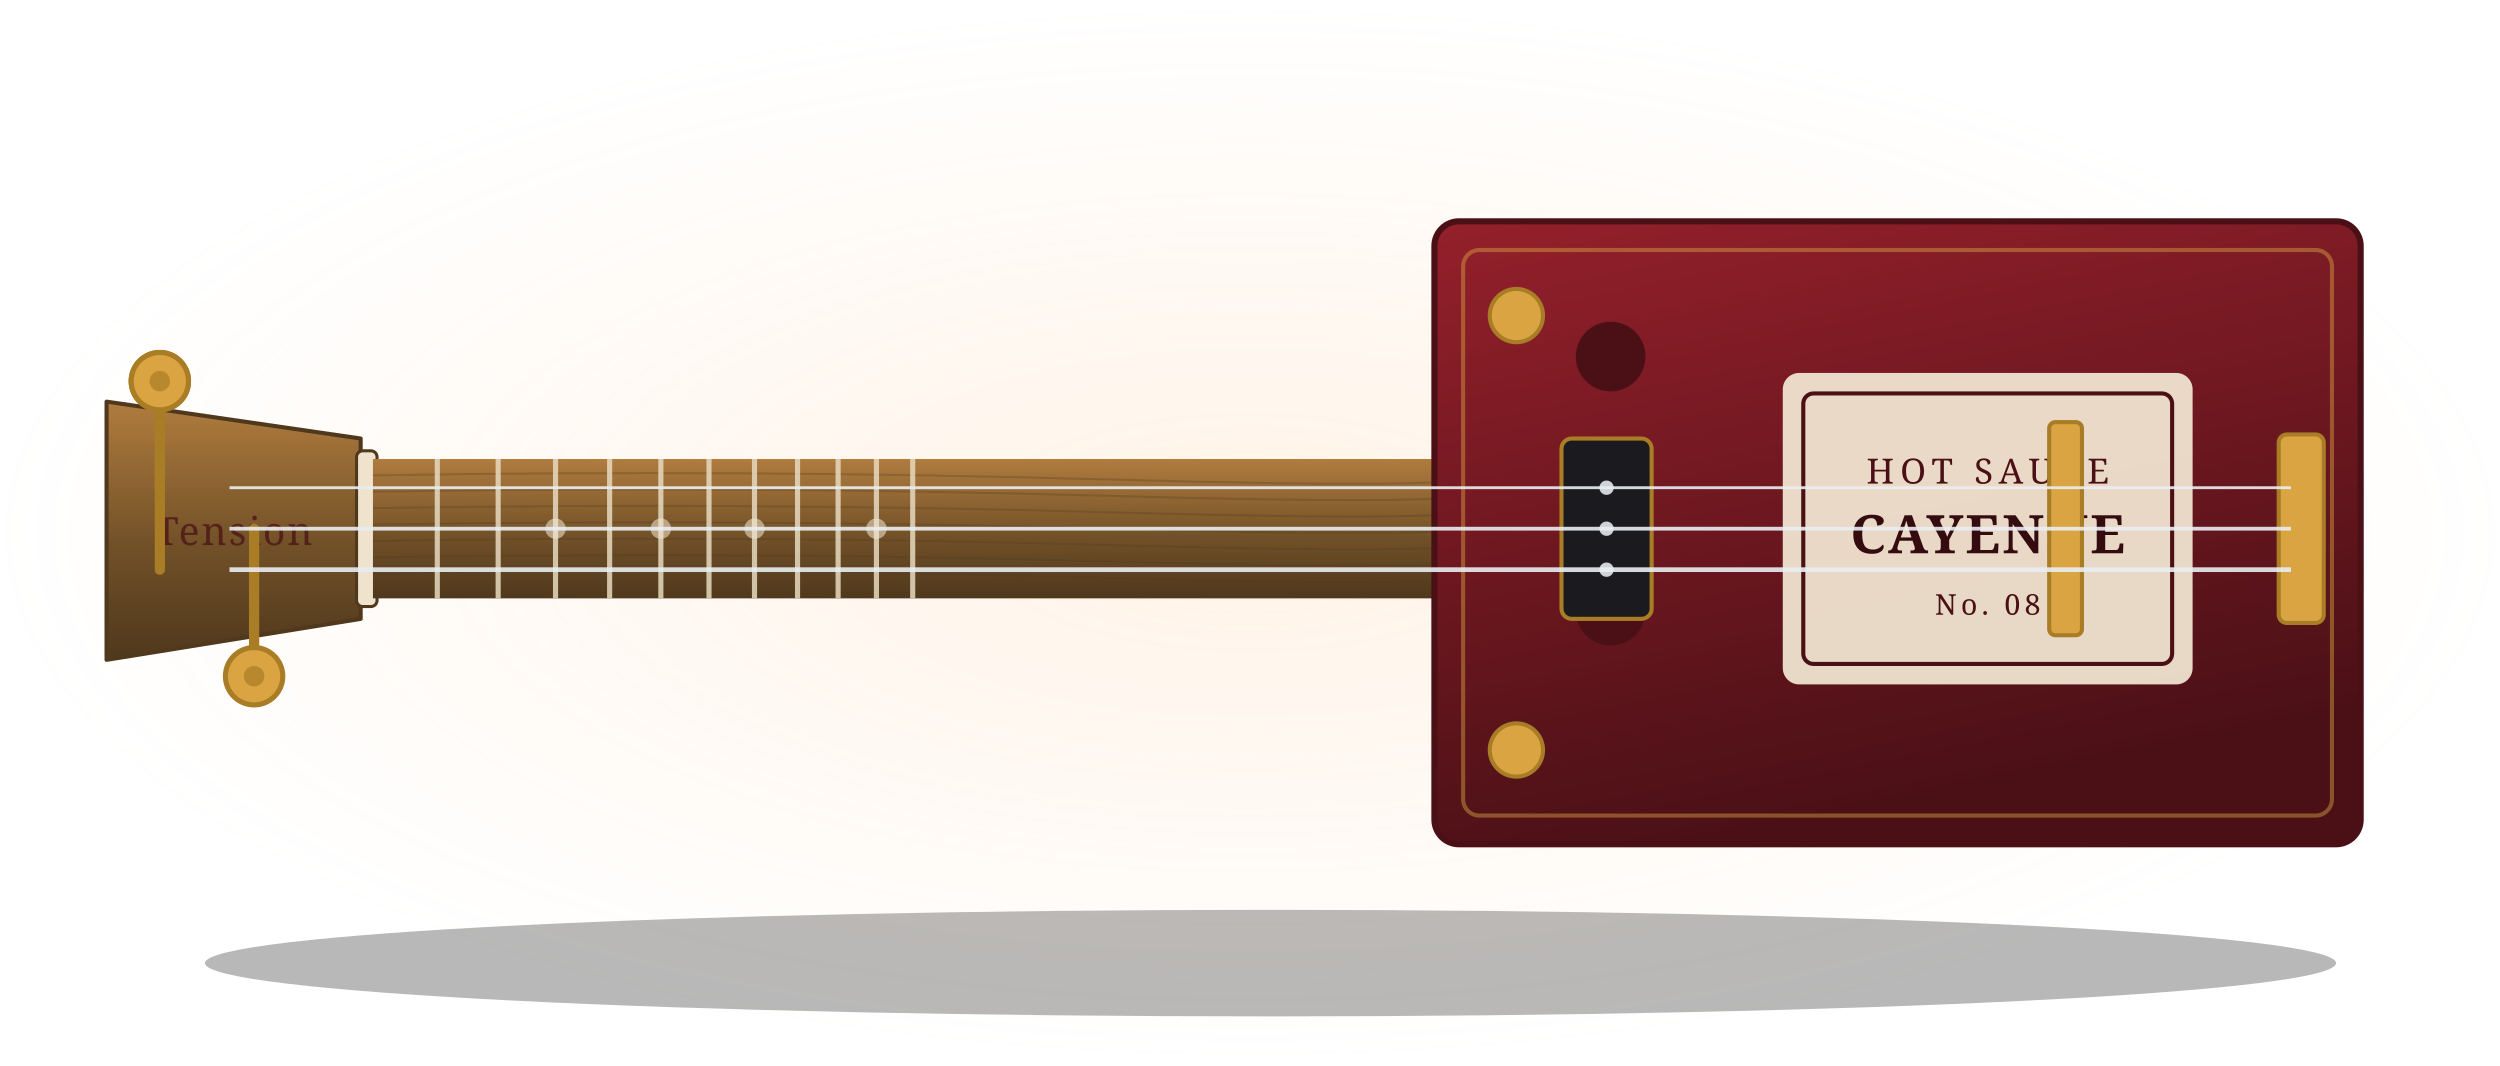
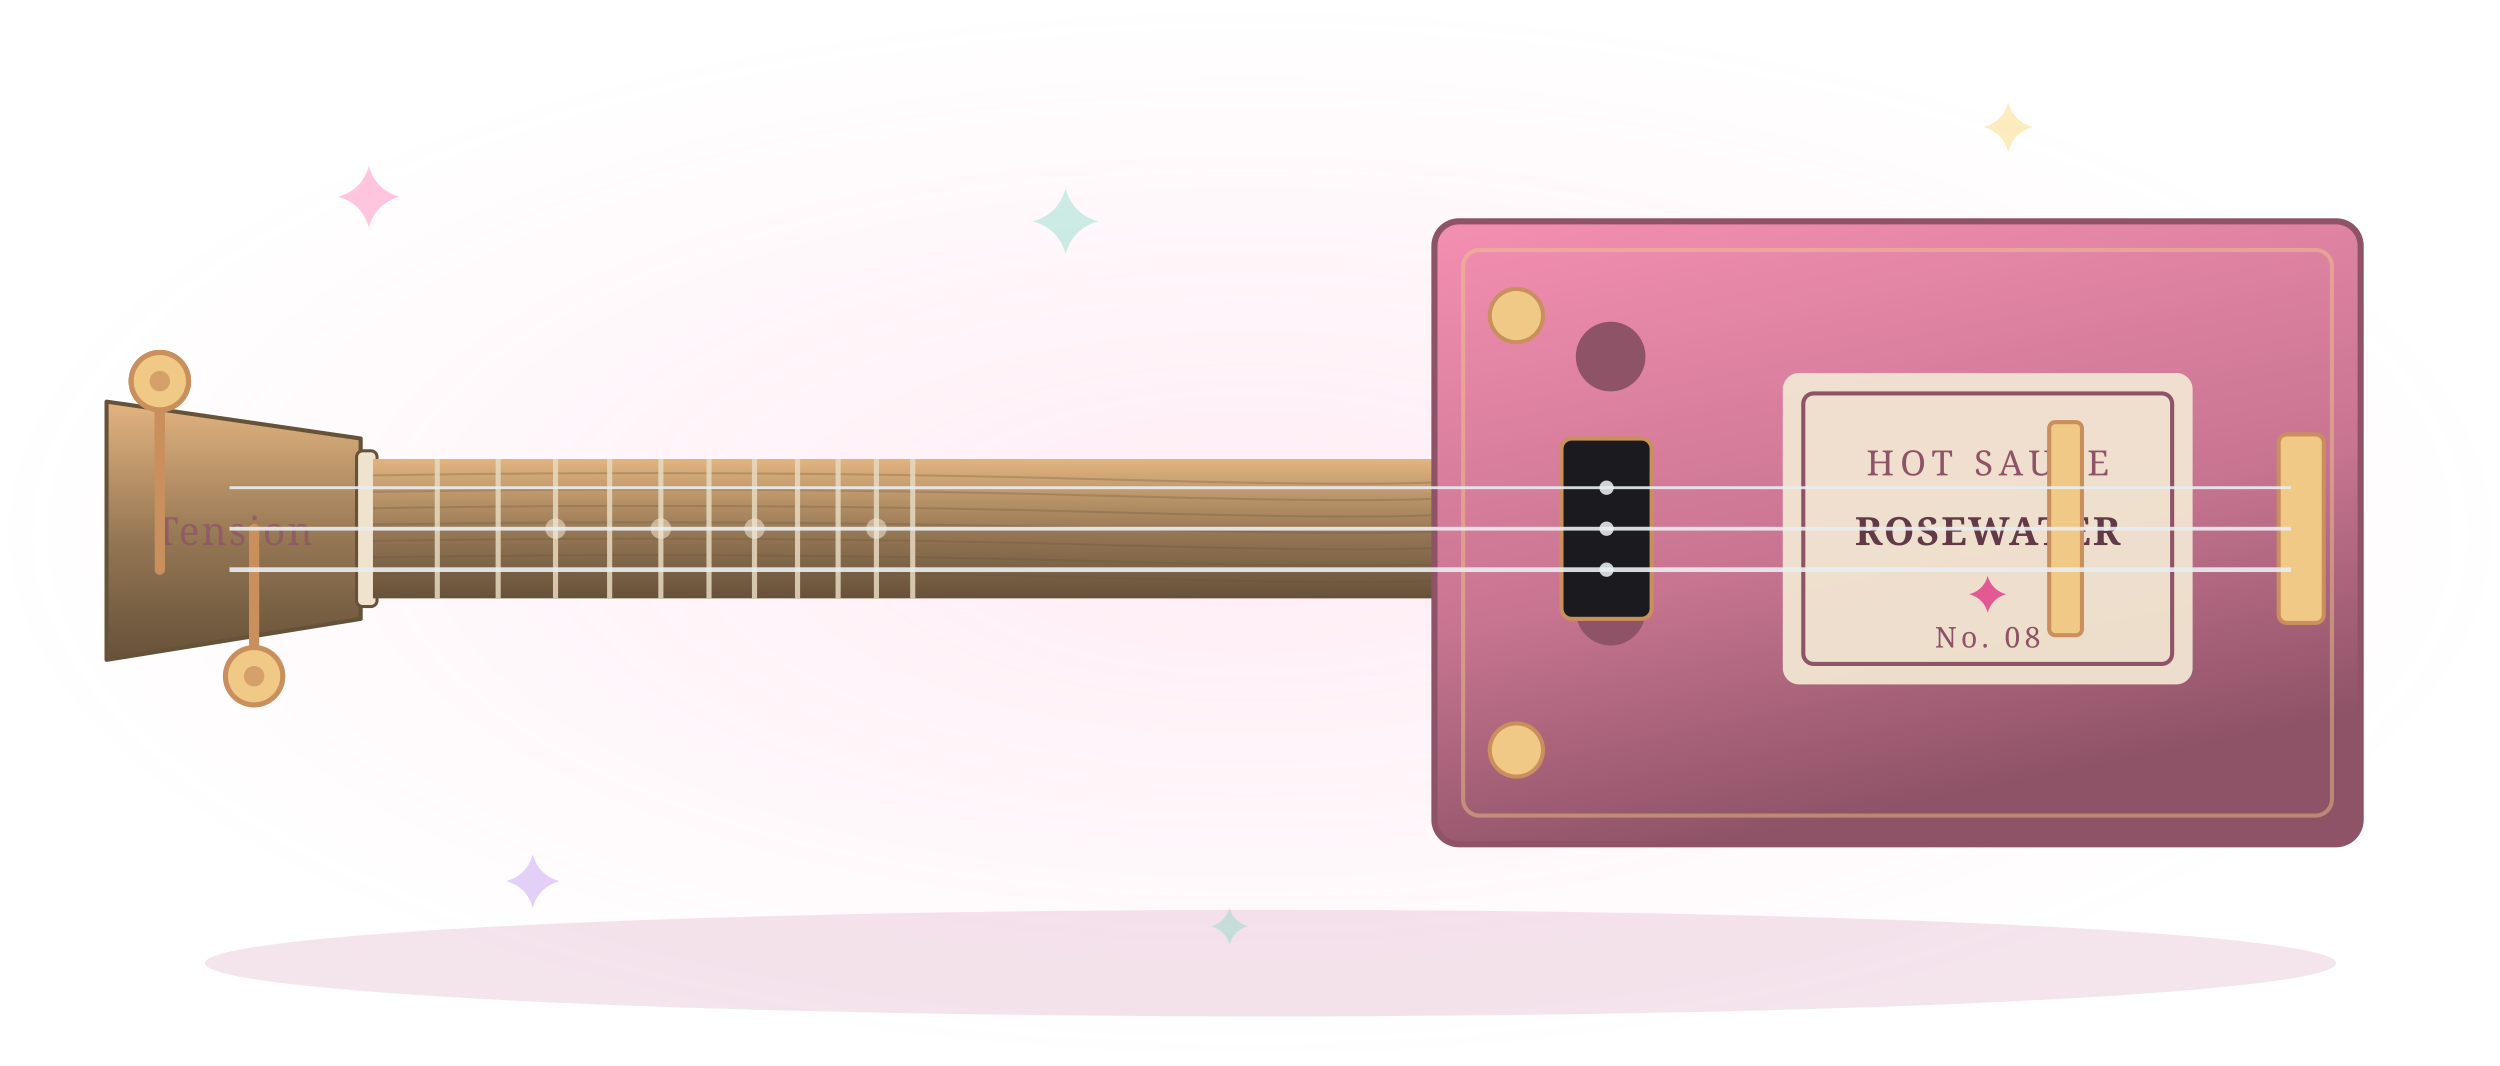
- <svg xmlns="http://www.w3.org/2000/svg" viewBox="0 0 1220 520" role="img" aria-label="Illustration of a 3-string cigar box guitar, the CAYENNE build">
+ <svg xmlns="http://www.w3.org/2000/svg" viewBox="0 0 1220 520" role="img" aria-label="Illustration of a 3-string cigar box guitar, the ROSEWATER build">
  <defs>
    <linearGradient id="w8" x1="0" y1="0" x2="0" y2="1">
-       <stop offset="0" stop-color="#b07c3e" />
-       <stop offset=".55" stop-color="#725128" />
-       <stop offset="1" stop-color="#4f381c" />
+       <stop offset="0" stop-color="#e2b47f" />
+       <stop offset=".55" stop-color="#937553" />
+       <stop offset="1" stop-color="#665139" />
    </linearGradient>
    <linearGradient id="b8" x1="0" y1="0" x2=".3" y2="1">
-       <stop offset="0" stop-color="#94202b" />
-       <stop offset=".6" stop-color="#68161e" />
-       <stop offset="1" stop-color="#4a1016" />
+       <stop offset="0" stop-color="#f48fb1" />
+       <stop offset=".6" stop-color="#c87591" />
+       <stop offset="1" stop-color="#8e5367" />
    </linearGradient>
    <radialGradient id="g8" cx=".5" cy=".5" r=".5">
-       <stop offset="0" stop-color="#ffb46b" stop-opacity=".16" />
-       <stop offset="1" stop-color="#ffb46b" stop-opacity="0" />
+       <stop offset="0" stop-color="#ff6fae" stop-opacity=".13" />
+       <stop offset="1" stop-color="#ff6fae" stop-opacity="0" />
    </radialGradient>
  </defs>
-   <ellipse cx="620" cy="470" rx="520" ry="26" fill="#000" opacity=".28" />
+   <ellipse cx="620" cy="470" rx="520" ry="26" fill="#c9799f" opacity=".2" />
  <rect width="1220" height="520" fill="url(#g8)" />
-   <path d="M52 196 L176 214 L176 302 L52 322 Z" fill="url(#w8)" stroke="#4f381c" stroke-width="2" stroke-linejoin="round" />
-   <text x="114" y="266" font-family="Georgia, serif" font-size="19" fill="#4a1016" text-anchor="middle" opacity=".75" letter-spacing="1">Tension</text>
+   <path d="M180 81 Q183.3 92.7, 195 96 Q183.3 99.3, 180 111 Q176.7 99.3, 165 96 Q176.7 92.7, 180 81 Z" fill="#ff6fae" opacity="0.4" />
+   <path d="M520 92 Q523.52 104.48, 536 108 Q523.52 111.52, 520 124 Q516.48 111.52, 504 108 Q516.48 104.48, 520 92 Z" fill="#7fd8c4" opacity="0.4" />
+   <path d="M980 50 Q982.64 59.36, 992 62 Q982.64 64.64, 980 74 Q977.36 64.64, 968 62 Q977.36 59.36, 980 50 Z" fill="#f7cf5c" opacity="0.4" />
+   <path d="M260 417 Q262.86 427.14, 273 430 Q262.86 432.86, 260 443 Q257.14 432.86, 247 430 Q257.14 427.14, 260 417 Z" fill="#b98cf0" opacity="0.4" />
+   <path d="M600 443 Q601.98 450.02, 609 452 Q601.98 453.98, 600 461 Q598.02 453.98, 591 452 Q598.02 450.02, 600 443 Z" fill="#7fd8c4" opacity="0.4" />
+   <path d="M1120 378 Q1122.2 385.8, 1130 388 Q1122.2 390.2, 1120 398 Q1117.8 390.2, 1110 388 Q1117.8 385.8, 1120 378 Z" fill="#ff6fae" opacity="0.4" />
+   <path d="M52 196 L176 214 L176 302 L52 322 Z" fill="url(#w8)" stroke="#665139" stroke-width="2" stroke-linejoin="round" />
+   <text x="114" y="266" font-family="Georgia, serif" font-size="19" fill="#8e5367" text-anchor="middle" opacity=".75" letter-spacing="1">Tension</text>
  <g>
-     <line x1="78" y1="186" x2="78" y2="238" stroke="#a97c26" stroke-width="5" stroke-linecap="round" />
-     <circle cx="78" cy="186" r="14" fill="#d9a441" stroke="#a97c26" stroke-width="2.5" />
-     <circle cx="78" cy="186" r="5" fill="#a97c26" opacity=".7" />
+     <line x1="78" y1="186" x2="78" y2="238" stroke="#c98f5c" stroke-width="5" stroke-linecap="round" />
+     <circle cx="78" cy="186" r="14" fill="#f0c987" stroke="#c98f5c" stroke-width="2.5" />
+     <circle cx="78" cy="186" r="5" fill="#c98f5c" opacity=".7" />
  </g>
  <g>
-     <line x1="124" y1="330" x2="124" y2="258" stroke="#a97c26" stroke-width="5" stroke-linecap="round" />
-     <circle cx="124" cy="330" r="14" fill="#d9a441" stroke="#a97c26" stroke-width="2.5" />
-     <circle cx="124" cy="330" r="5" fill="#a97c26" opacity=".7" />
+     <line x1="124" y1="330" x2="124" y2="258" stroke="#c98f5c" stroke-width="5" stroke-linecap="round" />
+     <circle cx="124" cy="330" r="14" fill="#f0c987" stroke="#c98f5c" stroke-width="2.5" />
+     <circle cx="124" cy="330" r="5" fill="#c98f5c" opacity=".7" />
  </g>
  <g>
-     <line x1="78" y1="186" x2="78" y2="278" stroke="#a97c26" stroke-width="5" stroke-linecap="round" />
-     <circle cx="78" cy="186" r="14" fill="#d9a441" stroke="#a97c26" stroke-width="2.5" />
-     <circle cx="78" cy="186" r="5" fill="#a97c26" opacity=".7" />
+     <line x1="78" y1="186" x2="78" y2="278" stroke="#c98f5c" stroke-width="5" stroke-linecap="round" />
+     <circle cx="78" cy="186" r="14" fill="#f0c987" stroke="#c98f5c" stroke-width="2.5" />
+     <circle cx="78" cy="186" r="5" fill="#c98f5c" opacity=".7" />
  </g>
-   <rect x="174" y="220" width="10" height="76" rx="3" fill="#efe3cd" stroke="#4f381c" stroke-width="1.5" />
+   <rect x="174" y="220" width="10" height="76" rx="3" fill="#efe3cd" stroke="#665139" stroke-width="1.5" />
  <rect x="182" y="224" width="558" height="68" fill="url(#w8)" />
-   <path d="M182 232 Q 362 229, 542 234 T 720 232" stroke="#4f381c" stroke-width="1" fill="none" opacity=".28" />
-   <path d="M182 240 Q 362 237, 542 242 T 720 240" stroke="#4f381c" stroke-width="1" fill="none" opacity=".28" />
-   <path d="M182 248 Q 362 245, 542 250 T 720 248" stroke="#4f381c" stroke-width="1" fill="none" opacity=".28" />
-   <path d="M182 256 Q 362 253, 542 258 T 720 256" stroke="#4f381c" stroke-width="1" fill="none" opacity=".28" />
-   <path d="M182 264 Q 362 261, 542 266 T 720 264" stroke="#4f381c" stroke-width="1" fill="none" opacity=".28" />
-   <path d="M182 272 Q 362 269, 542 274 T 720 272" stroke="#4f381c" stroke-width="1" fill="none" opacity=".28" />
-   <path d="M182 280 Q 362 277, 542 282 T 720 280" stroke="#4f381c" stroke-width="1" fill="none" opacity=".28" />
+   <path d="M182 232 Q 362 229, 542 234 T 720 232" stroke="#665139" stroke-width="1" fill="none" opacity=".28" />
+   <path d="M182 240 Q 362 237, 542 242 T 720 240" stroke="#665139" stroke-width="1" fill="none" opacity=".28" />
+   <path d="M182 248 Q 362 245, 542 250 T 720 248" stroke="#665139" stroke-width="1" fill="none" opacity=".28" />
+   <path d="M182 256 Q 362 253, 542 258 T 720 256" stroke="#665139" stroke-width="1" fill="none" opacity=".28" />
+   <path d="M182 264 Q 362 261, 542 266 T 720 264" stroke="#665139" stroke-width="1" fill="none" opacity=".28" />
+   <path d="M182 272 Q 362 269, 542 274 T 720 272" stroke="#665139" stroke-width="1" fill="none" opacity=".28" />
+   <path d="M182 280 Q 362 277, 542 282 T 720 280" stroke="#665139" stroke-width="1" fill="none" opacity=".28" />
  <line x1="213.4" y1="224" x2="213.4" y2="292" stroke="#e6d9c0" stroke-width="2.5" opacity=".85" />
  <line x1="243.1" y1="224" x2="243.1" y2="292" stroke="#e6d9c0" stroke-width="2.5" opacity=".85" />
  <line x1="271.1" y1="224" x2="271.1" y2="292" stroke="#e6d9c0" stroke-width="2.5" opacity=".85" />
  <line x1="297.5" y1="224" x2="297.5" y2="292" stroke="#e6d9c0" stroke-width="2.5" opacity=".85" />
  <line x1="322.5" y1="224" x2="322.5" y2="292" stroke="#e6d9c0" stroke-width="2.5" opacity=".85" />
  <line x1="346.0" y1="224" x2="346.0" y2="292" stroke="#e6d9c0" stroke-width="2.5" opacity=".85" />
  <line x1="368.2" y1="224" x2="368.2" y2="292" stroke="#e6d9c0" stroke-width="2.5" opacity=".85" />
  <line x1="389.2" y1="224" x2="389.2" y2="292" stroke="#e6d9c0" stroke-width="2.5" opacity=".85" />
  <line x1="409.0" y1="224" x2="409.0" y2="292" stroke="#e6d9c0" stroke-width="2.5" opacity=".85" />
  <line x1="427.7" y1="224" x2="427.7" y2="292" stroke="#e6d9c0" stroke-width="2.5" opacity=".85" />
  <line x1="445.4" y1="224" x2="445.4" y2="292" stroke="#e6d9c0" stroke-width="2.5" opacity=".85" />
  <circle cx="271.1" cy="258" r="5" fill="#f3e7d2" opacity=".55" />
  <circle cx="322.5" cy="258" r="5" fill="#f3e7d2" opacity=".55" />
  <circle cx="368.2" cy="258" r="5" fill="#f3e7d2" opacity=".55" />
  <circle cx="427.7" cy="258" r="5" fill="#f3e7d2" opacity=".55" />
-   <rect x="700" y="108" width="452" height="304" rx="12" fill="url(#b8)" stroke="#4a1016" stroke-width="3" />
-   <rect x="714" y="122" width="424" height="276" rx="8" fill="none" stroke="#d9a441" stroke-width="2" opacity=".45" />
+   <rect x="700" y="108" width="452" height="304" rx="12" fill="url(#b8)" stroke="#8e5367" stroke-width="3" />
+   <rect x="714" y="122" width="424" height="276" rx="8" fill="none" stroke="#f0c987" stroke-width="2" opacity=".45" />
  <rect x="870" y="182" width="200" height="152" rx="8" fill="#f2e6d2" opacity=".93" />
-   <rect x="880" y="192" width="180" height="132" rx="5" fill="none" stroke="#4a1016" stroke-width="2" />
-   <text x="970" y="236" font-family="Georgia, serif" font-size="17" fill="#4a1016" text-anchor="middle" letter-spacing="3">HOT SAUCE</text>
-   <text x="970" y="270" font-family="Georgia, serif" font-weight="bold" font-size="26" fill="#340b0f" text-anchor="middle" letter-spacing="1">CAYENNE</text>
-   <text x="970" y="300" font-family="Georgia, serif" font-size="14" fill="#4a1016" text-anchor="middle" letter-spacing="2">No. 08</text>
-   <circle cx="786" cy="174" r="17" fill="#4a1016" />
-   <circle cx="786" cy="298" r="17" fill="#4a1016" />
-   <rect x="762" y="214" width="44" height="88" rx="5" fill="#1b1b1f" stroke="#a97c26" stroke-width="2" />
+   <rect x="880" y="192" width="180" height="132" rx="5" fill="none" stroke="#8e5367" stroke-width="2" />
+   <text x="970" y="232" font-family="Georgia, serif" font-size="17" fill="#8e5367" text-anchor="middle" letter-spacing="3">HOT SAUCE</text>
+   <text x="970" y="266" font-family="Georgia, serif" font-weight="bold" font-size="19" fill="#623947" text-anchor="middle" letter-spacing="1">ROSEWATER</text>
+   <path d="M970 281 Q971.98 288.02, 979 290 Q971.98 291.98, 970 299 Q968.02 291.98, 961 290 Q968.02 288.02, 970 281 Z" fill="#e0428a" opacity="0.85" />
+   <text x="970" y="316" font-family="Georgia, serif" font-size="14" fill="#8e5367" text-anchor="middle" letter-spacing="2">No. 08</text>
+   <circle cx="786" cy="174" r="17" fill="#8e5367" />
+   <circle cx="786" cy="298" r="17" fill="#8e5367" />
+   <rect x="762" y="214" width="44" height="88" rx="5" fill="#1b1b1f" stroke="#c98f5c" stroke-width="2" />
  <circle cx="784" cy="238" r="3.5" fill="#cfd2d6" />
  <circle cx="784" cy="258" r="3.5" fill="#cfd2d6" />
  <circle cx="784" cy="278" r="3.5" fill="#cfd2d6" />
-   <rect x="1000" y="206" width="16" height="104" rx="3" fill="#d9a441" stroke="#a97c26" stroke-width="2" />
-   <rect x="1112" y="212" width="22" height="92" rx="4" fill="#d9a441" stroke="#a97c26" stroke-width="2" />
-   <circle cx="740" cy="366" r="13" fill="#d9a441" stroke="#a97c26" stroke-width="2" />
-   <circle cx="740" cy="154" r="13" fill="#d9a441" stroke="#a97c26" stroke-width="2" />
+   <rect x="1000" y="206" width="16" height="104" rx="3" fill="#f0c987" stroke="#c98f5c" stroke-width="2" />
+   <rect x="1112" y="212" width="22" height="92" rx="4" fill="#f0c987" stroke="#c98f5c" stroke-width="2" />
+   <circle cx="740" cy="366" r="13" fill="#f0c987" stroke="#c98f5c" stroke-width="2" />
+   <circle cx="740" cy="154" r="13" fill="#f0c987" stroke="#c98f5c" stroke-width="2" />
  <line x1="112" y1="238" x2="1118" y2="238" stroke="#e9edf2" stroke-width="1.4" opacity=".9" />
  <line x1="112" y1="258" x2="1118" y2="258" stroke="#e9edf2" stroke-width="1.85" opacity=".9" />
  <line x1="112" y1="278" x2="1118" y2="278" stroke="#e9edf2" stroke-width="2.3" opacity=".9" />
</svg>
